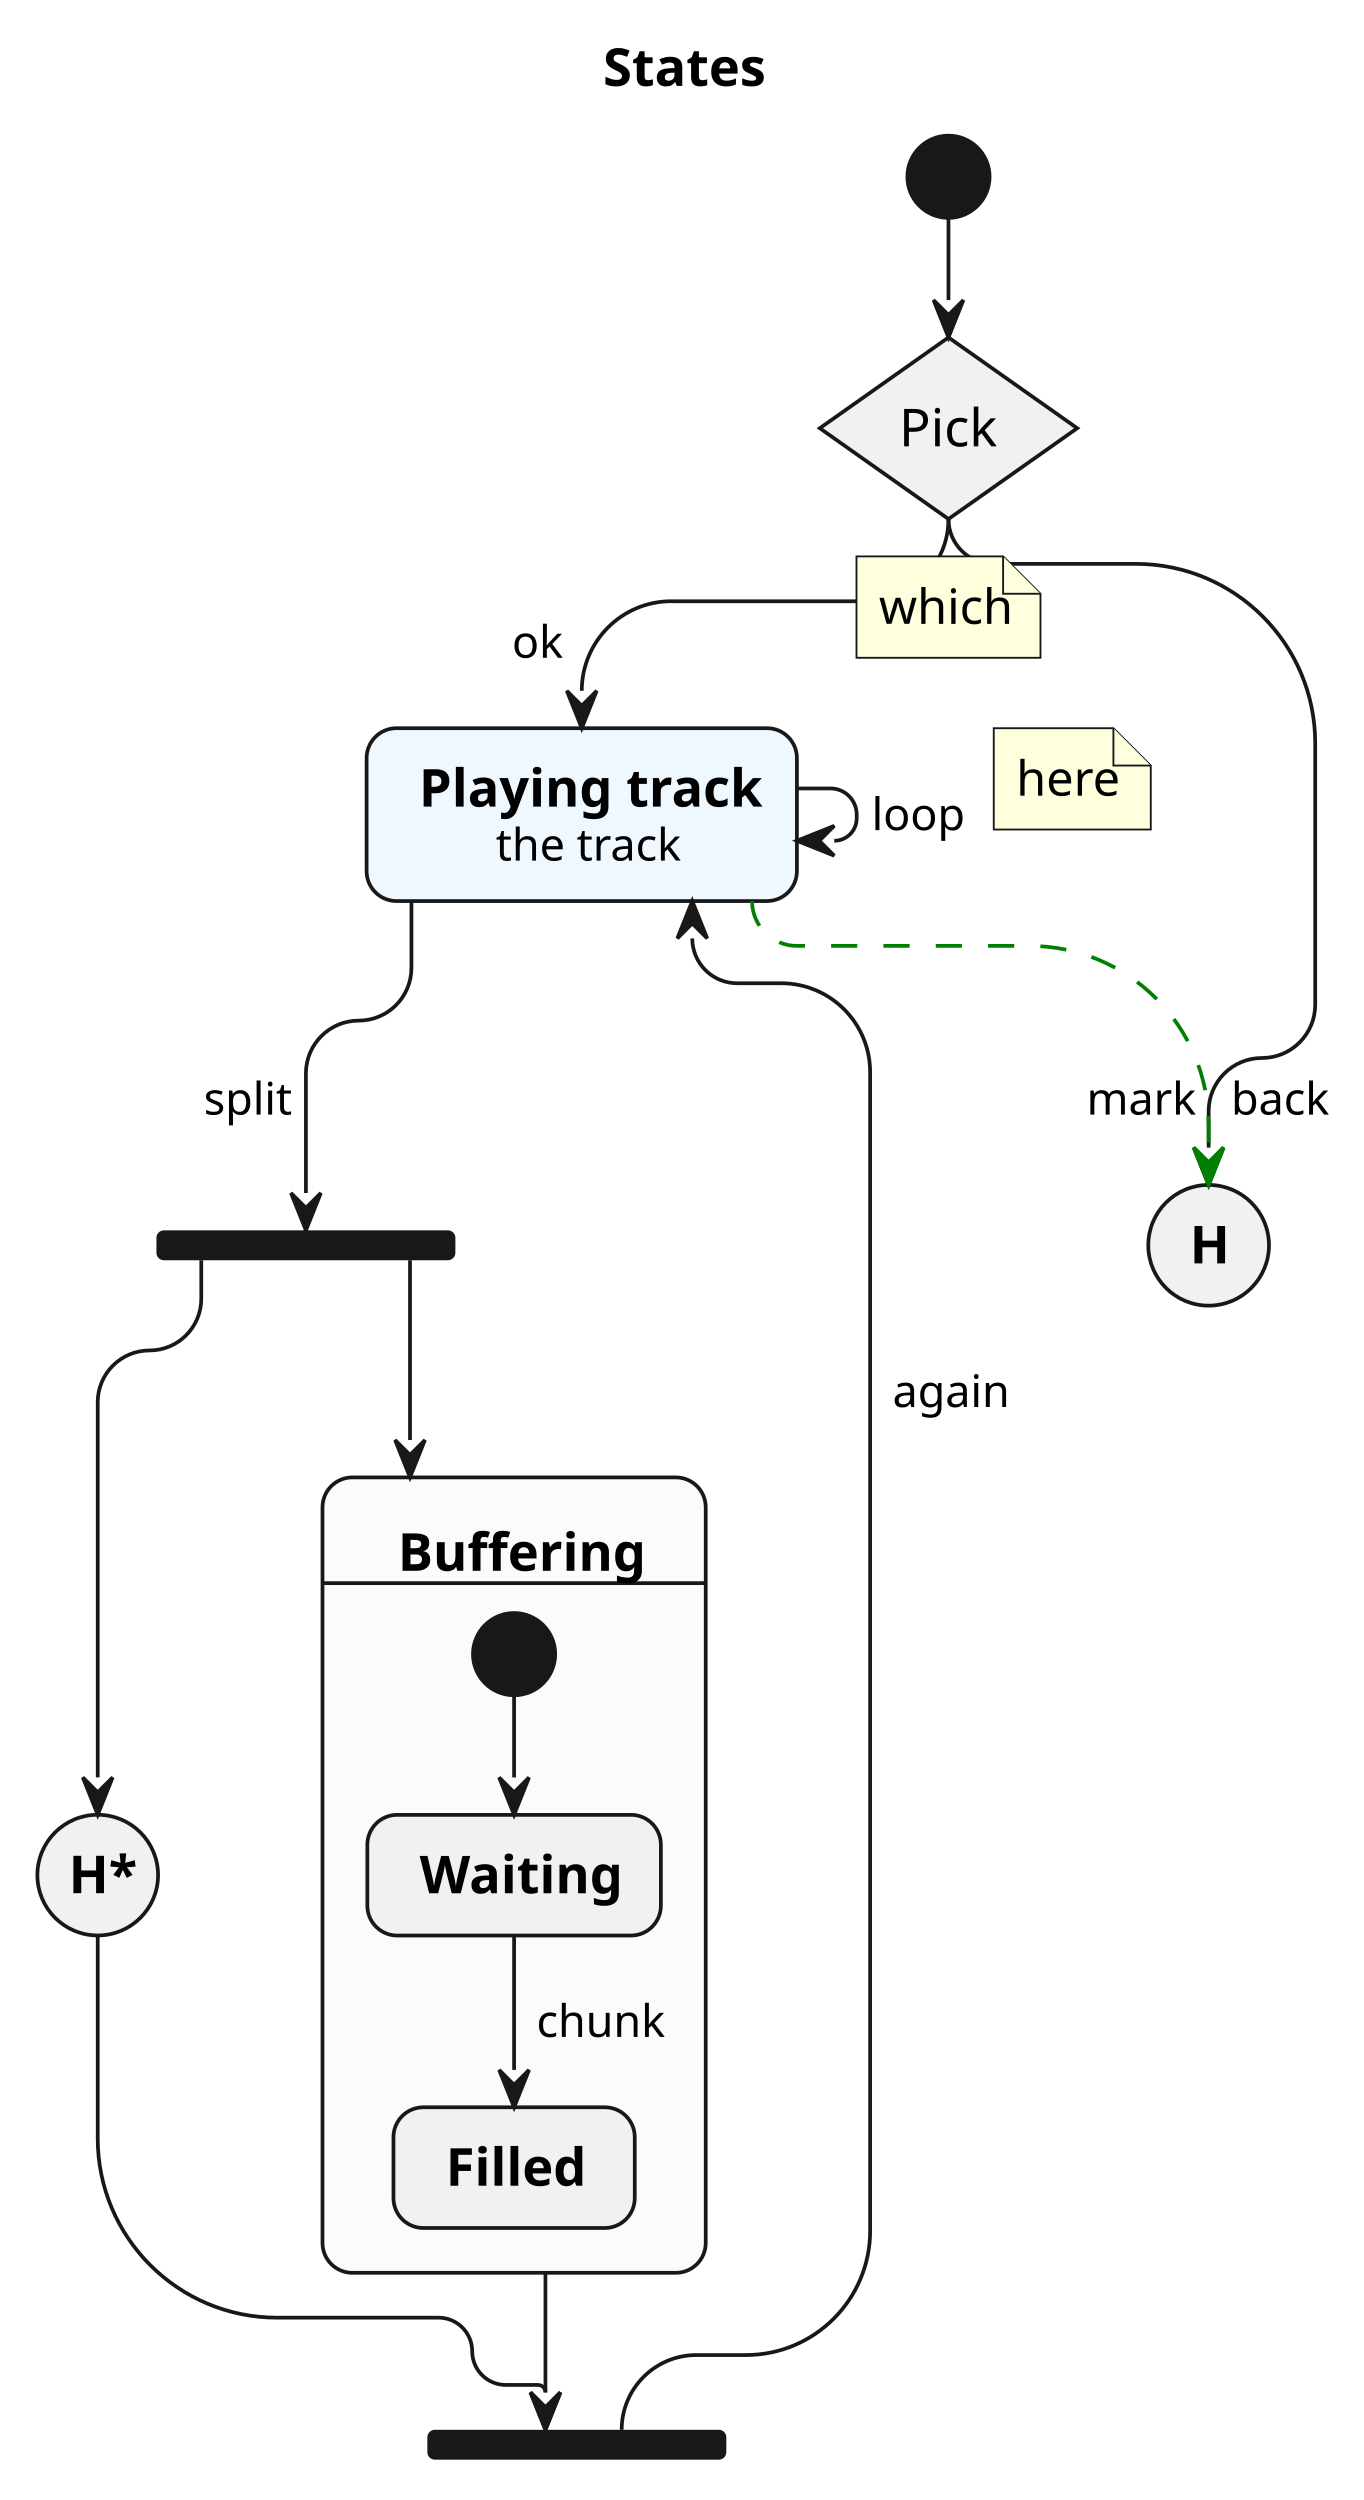
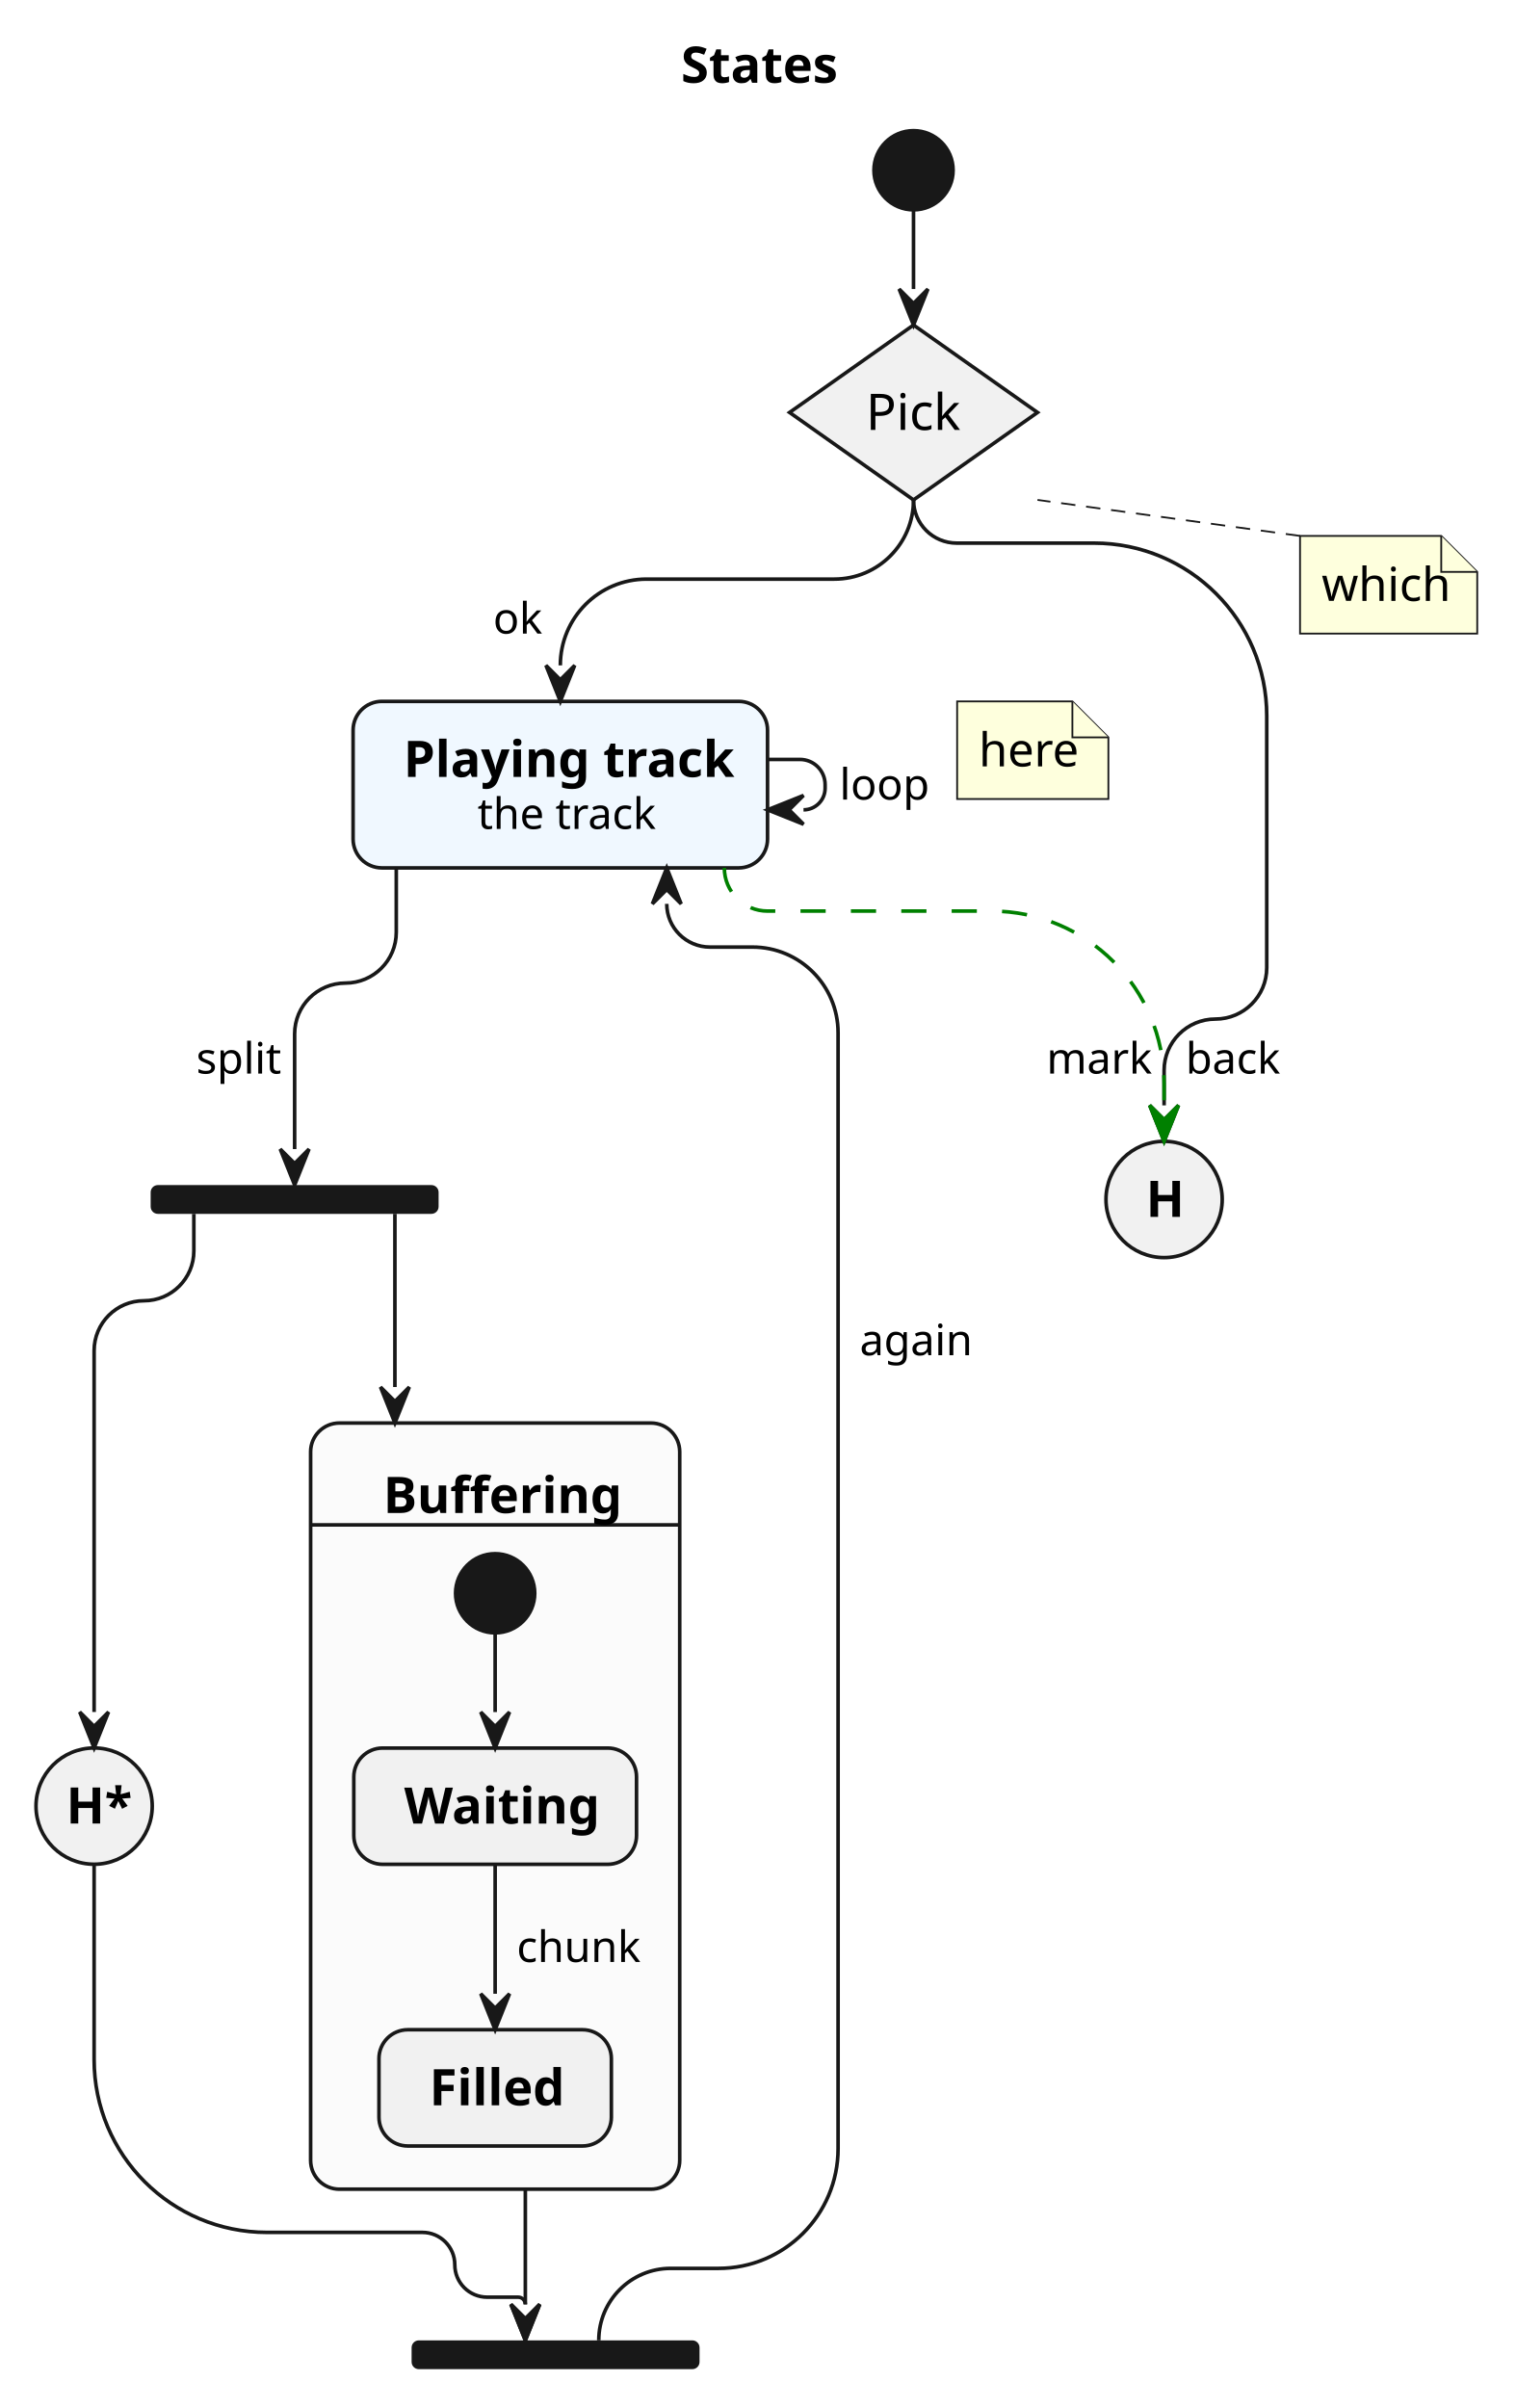
- <svg xmlns="http://www.w3.org/2000/svg" width="365" height="669" viewBox="0 0 365 669">
+ <svg xmlns="http://www.w3.org/2000/svg" width="421" height="669" viewBox="0 0 421 669">
  <g transform="translate(10,10)">
    <g>
      <rect x="88.1" y="184.86" width="115.15" height="46.26" rx="8" ry="8" fill="#F0F8FF" stroke="#181818" stroke-width="1" />
      <polygon points="243.81,80.3 278.26,104.59 243.81,128.89 209.37,104.59" fill="#F1F1F1" stroke="#181818" stroke-width="1" />
      <ellipse cx="313.43" cy="323.24" rx="16.15" ry="16.15" fill="#F1F1F1" stroke="#181818" stroke-width="1" />
      <ellipse cx="16.15" cy="491.78" rx="16.15" ry="16.15" fill="#F1F1F1" stroke="#181818" stroke-width="1" />
      <rect x="31.86" y="319.24" width="80" height="8" rx="2" ry="2" fill="#181818" />
      <rect x="104.36" y="640.21" width="80" height="8" rx="2" ry="2" fill="#181818" />
      <rect x="76.3" y="385.35" width="102.55" height="212.86" rx="8" ry="8" fill="#FBFBFB" stroke="#181818" stroke-width="1" />
      <line x1="76.3" y1="413.65" x2="178.85" y2="413.65" fill="none" stroke="#181818" stroke-width="1" />
      <ellipse cx="127.57" cy="432.65" rx="11" ry="11" fill="#181818" stroke="#181818" stroke-width="1" />
      <rect x="88.3" y="475.65" width="78.55" height="32.3" rx="8" ry="8" fill="#F1F1F1" stroke="#181818" stroke-width="1" />
      <rect x="95.29" y="553.91" width="64.57" height="32.3" rx="8" ry="8" fill="#F1F1F1" stroke="#181818" stroke-width="1" />
      <ellipse cx="243.81" cy="37.3" rx="11" ry="11" fill="#181818" stroke="#181818" stroke-width="1" />
    </g>
    <g id="lines">
      <polyline points="243.81,48.3 243.81,70.3" fill="none" stroke="#181818" stroke-width="1" />
      <path d="M243.81,128.89 L243.81,128.89 C243.81,141.04 233.96,150.89 221.81,150.89 L169.65,150.89 C156.41,150.89 145.68,161.62 145.68,174.86 L145.68,174.86" fill="none" stroke="#181818" stroke-width="1" />
      <path d="M243.81,128.89 L243.81,128.89 C243.81,135.52 249.19,140.89 255.81,140.89 L293.95,140.89 C320.46,140.89 341.95,162.38 341.95,188.89 L341.95,258.86 C341.95,266.74 335.56,273.12 327.69,273.12 L327.69,273.12 C319.81,273.12 313.43,279.5 313.43,287.38 L313.43,297.09" fill="none" stroke="#181818" stroke-width="1" />
      <path d="M100.1,231.12 L100.1,249 C100.1,256.8 93.78,263.12 85.98,263.12 L85.98,263.12 C78.18,263.12 71.86,269.44 71.86,277.24 L71.86,309.24" fill="none" stroke="#181818" stroke-width="1" />
      <polyline points="99.72,327.24 99.72,375.35" fill="none" stroke="#181818" stroke-width="1" />
      <path d="M43.86,327.24 L43.86,337.53 C43.86,345.18 37.66,351.38 30,351.38 L30,351.38 C22.35,351.38 16.15,357.59 16.15,365.24 L16.15,465.63" fill="none" stroke="#181818" stroke-width="1" />
      <polyline points="135.96,598.21 135.96,630.21" fill="none" stroke="#181818" stroke-width="1" />
      <path d="M16.15,507.93 L16.15,562.21 C16.15,588.72 37.64,610.21 64.15,610.21 L107.36,610.21 C112.33,610.21 116.36,614.24 116.36,619.21 L116.36,619.21 C116.36,624.18 120.38,628.21 125.36,628.21 L133.96,628.21 C135.07,628.21 135.96,629.1 135.96,630.21 L135.96,630.21" fill="none" stroke="#181818" stroke-width="1" />
      <path d="M156.36,640.21 L156.36,640.21 C156.36,629.16 165.31,620.21 176.36,620.21 L189.6,620.21 C207.96,620.21 222.85,605.32 222.85,586.96 L222.85,276.92 C222.85,263.77 212.2,253.12 199.05,253.12 L187.25,253.12 C180.63,253.12 175.25,247.75 175.25,241.12 L175.25,241.12" fill="none" stroke="#181818" stroke-width="1" />
      <path d="M203.25,200.99 L212.25,200.99 C216.12,200.99 219.25,204.12 219.25,207.99 L219.25,208.99 C219.25,212.3 216.57,214.99 213.25,214.99 L213.25,214.99" fill="none" stroke="#181818" stroke-width="1" />
      <path d="M191.25,231.12 L191.25,231.12 C191.25,237.75 196.63,243.12 203.25,243.12 L265.43,243.12 C291.94,243.12 313.43,264.61 313.43,291.12 L313.43,297.09" fill="none" stroke="#008000" stroke-width="1" stroke-dasharray="7,7" />
      <polyline points="127.57,443.65 127.57,465.65" fill="none" stroke="#181818" stroke-width="1" />
      <polyline points="127.57,507.94 127.57,543.91" fill="none" stroke="#181818" stroke-width="1" />
      <polygon points="239.81,70.3 243.81,80.3 247.81,70.3 243.81,74.3" fill="#181818" stroke="#181818" stroke-width="1" />
      <polygon points="141.68,174.86 145.68,184.86 149.68,174.86 145.68,178.86" fill="#181818" stroke="#181818" stroke-width="1" />
      <polygon points="309.43,297.09 313.43,307.09 317.43,297.09 313.43,301.09" fill="#181818" stroke="#181818" stroke-width="1" />
      <polygon points="67.86,309.24 71.86,319.24 75.86,309.24 71.86,313.24" fill="#181818" stroke="#181818" stroke-width="1" />
      <polygon points="95.72,375.35 99.72,385.35 103.72,375.35 99.72,379.35" fill="#181818" stroke="#181818" stroke-width="1" />
      <polygon points="12.15,465.63 16.15,475.63 20.15,465.63 16.15,469.63" fill="#181818" stroke="#181818" stroke-width="1" />
      <polygon points="131.96,630.21 135.96,640.21 139.96,630.21 135.96,634.21" fill="#181818" stroke="#181818" stroke-width="1" />
      <polygon points="131.96,630.21 135.96,640.21 139.96,630.21 135.96,634.21" fill="#181818" stroke="#181818" stroke-width="1" />
      <polygon points="179.25,241.12 175.25,231.12 171.25,241.12 175.25,237.12" fill="#181818" stroke="#181818" stroke-width="1" />
      <polygon points="213.25,210.99 203.25,214.99 213.25,218.99 209.25,214.99" fill="#181818" stroke="#181818" stroke-width="1" />
      <polygon points="309.43,297.09 313.43,307.09 317.43,297.09 313.43,301.09" fill="#008000" stroke="#008000" stroke-width="1" />
      <polygon points="123.57,465.65 127.57,475.65 131.57,465.65 127.57,469.65" fill="#181818" stroke="#181818" stroke-width="1" />
      <polygon points="123.57,543.91 127.57,553.91 131.57,543.91 127.57,547.91" fill="#181818" stroke="#181818" stroke-width="1" />
    </g>
    <g>
      <path d="M255.93,184.86 L255.93,211.99 L297.95,211.99 L297.95,194.86 L287.95,184.86 Z" fill="#FEFFDD" stroke="#181818" stroke-width="0.5" />
      <path d="M287.95,184.86 L287.95,194.86 L297.95,194.86" fill="#FEFFDD" stroke="#181818" stroke-width="0.5" />
-       <path d="M219.2,138.89 L219.2,166.02 L268.43,166.02 L268.43,148.89 L258.43,138.89 Z" fill="#FEFFDD" stroke="#181818" stroke-width="0.5" />
-       <path d="M258.43,138.89 L258.43,148.89 L268.43,148.89" fill="#FEFFDD" stroke="#181818" stroke-width="0.5" />
+       <line x1="351.2" y1="138.89" x2="278.26" y2="128.89" fill="none" stroke="#181818" stroke-width="0.5" stroke-dasharray="4,3" />
+       <path d="M351.2,138.89 L351.2,166.02 L400.43,166.02 L400.43,148.89 L390.43,138.89 Z" fill="#FEFFDD" stroke="#181818" stroke-width="0.5" />
+       <path d="M390.43,138.89 L390.43,148.89 L400.43,148.89" fill="#FEFFDD" stroke="#181818" stroke-width="0.5" />
      <text font-family="sans-serif" xml:space="preserve">
        <tspan x="102.1" y="205.85" font-size="14" fill="#000000" font-weight="bold" textLength="87.15" lengthAdjust="spacing">Playing track</tspan>
      </text>
      <text font-family="sans-serif" xml:space="preserve">
        <tspan x="122.67" y="220.29" font-size="12" fill="#000000" textLength="46.02" lengthAdjust="spacing">the track</tspan>
      </text>
      <text font-family="sans-serif" xml:space="preserve">
        <tspan x="230.59" y="109.44" font-size="14" fill="#000000" textLength="26.45" lengthAdjust="spacing">Pick</tspan>
      </text>
      <text font-family="sans-serif" xml:space="preserve">
        <tspan x="308.38" y="328.08" font-size="14" fill="#000000" font-weight="bold" textLength="10.11" lengthAdjust="spacing">H</tspan>
      </text>
      <text font-family="sans-serif" xml:space="preserve">
        <tspan x="8.37" y="496.62" font-size="14" fill="#000000" font-weight="bold" textLength="15.55" lengthAdjust="spacing">H*</tspan>
      </text>
      <text font-family="sans-serif" xml:space="preserve">
        <tspan x="96.46" y="410.34" font-size="14" fill="#000000" font-weight="bold" textLength="62.22" lengthAdjust="spacing">Buffering</tspan>
      </text>
      <text font-family="sans-serif" xml:space="preserve">
        <tspan x="102.3" y="496.64" font-size="14" fill="#000000" font-weight="bold" textLength="50.55" lengthAdjust="spacing">Waiting</tspan>
      </text>
      <text font-family="sans-serif" xml:space="preserve">
        <tspan x="109.29" y="574.9" font-size="14" fill="#000000" font-weight="bold" textLength="36.57" lengthAdjust="spacing">Filled</tspan>
      </text>
      <text font-family="sans-serif" xml:space="preserve">
        <tspan x="133.57" y="535.08" font-size="12" fill="#000000" textLength="32.02" lengthAdjust="spacing">chunk</tspan>
      </text>
      <text font-family="sans-serif" xml:space="preserve">
        <tspan x="127.01" y="166.02" font-size="12" fill="#000000" textLength="12.67" lengthAdjust="spacing">ok</tspan>
      </text>
      <text font-family="sans-serif" xml:space="preserve">
        <tspan x="319.43" y="288.26" font-size="12" fill="#000000" textLength="25.34" lengthAdjust="spacing">back</tspan>
      </text>
      <text font-family="sans-serif" xml:space="preserve">
        <tspan x="44.52" y="288.26" font-size="12" fill="#000000" textLength="21.34" lengthAdjust="spacing">split</tspan>
      </text>
      <text font-family="sans-serif" xml:space="preserve">
        <tspan x="228.85" y="366.52" font-size="12" fill="#000000" textLength="29.35" lengthAdjust="spacing">again</tspan>
      </text>
      <text font-family="sans-serif" xml:space="preserve">
        <tspan x="223.25" y="212.14" font-size="12" fill="#000000" textLength="22.68" lengthAdjust="spacing">loop</tspan>
      </text>
      <text font-family="sans-serif" xml:space="preserve">
        <tspan x="280.77" y="288.26" font-size="12" fill="#000000" textLength="26.66" lengthAdjust="spacing">mark</tspan>
      </text>
      <text font-family="sans-serif" xml:space="preserve">
        <tspan x="261.93" y="202.92" font-size="13" fill="#000000" textLength="26.01" lengthAdjust="spacing">here</tspan>
      </text>
      <text font-family="sans-serif" xml:space="preserve">
-         <tspan x="225.2" y="156.95" font-size="13" fill="#000000" textLength="33.23" lengthAdjust="spacing">which</tspan>
+         <tspan x="357.2" y="156.95" font-size="13" fill="#000000" textLength="33.23" lengthAdjust="spacing">which</tspan>
      </text>
      <text font-family="sans-serif" xml:space="preserve">
-         <tspan x="151.38" y="12.99" font-size="14" fill="#000000" font-weight="bold" textLength="42.01" lengthAdjust="spacing">States</tspan>
+         <tspan x="179.21" y="12.99" font-size="14" fill="#000000" font-weight="bold" textLength="42.01" lengthAdjust="spacing">States</tspan>
      </text>
    </g>
  </g>
</svg>
